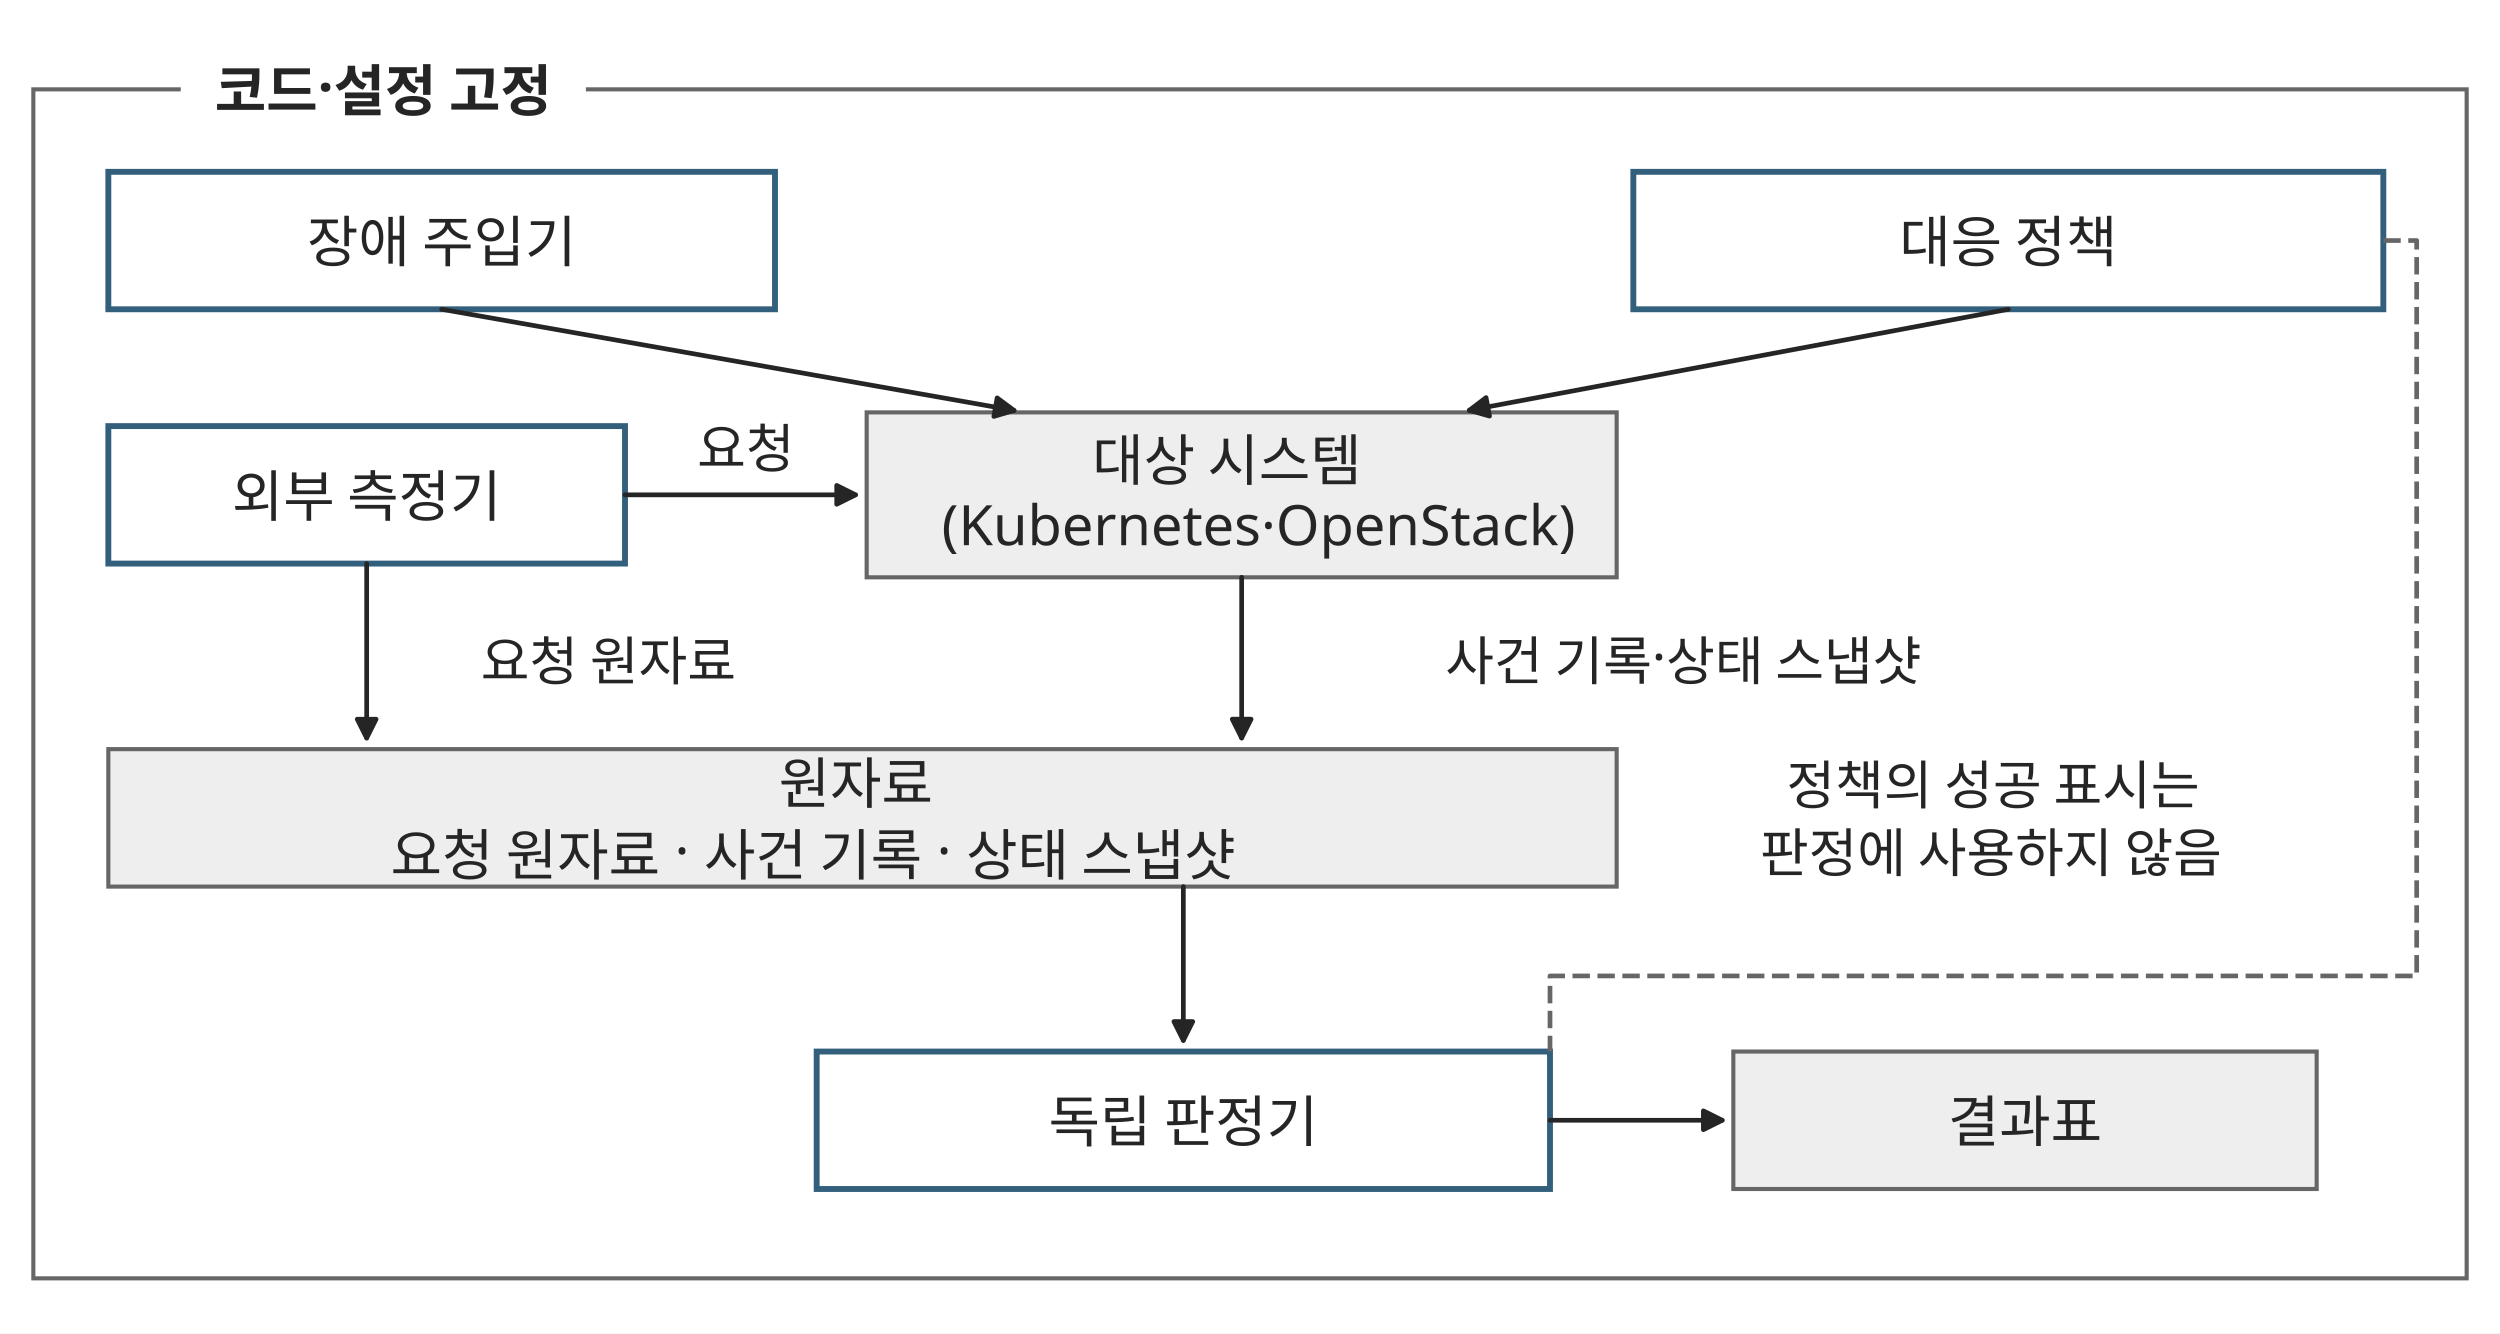
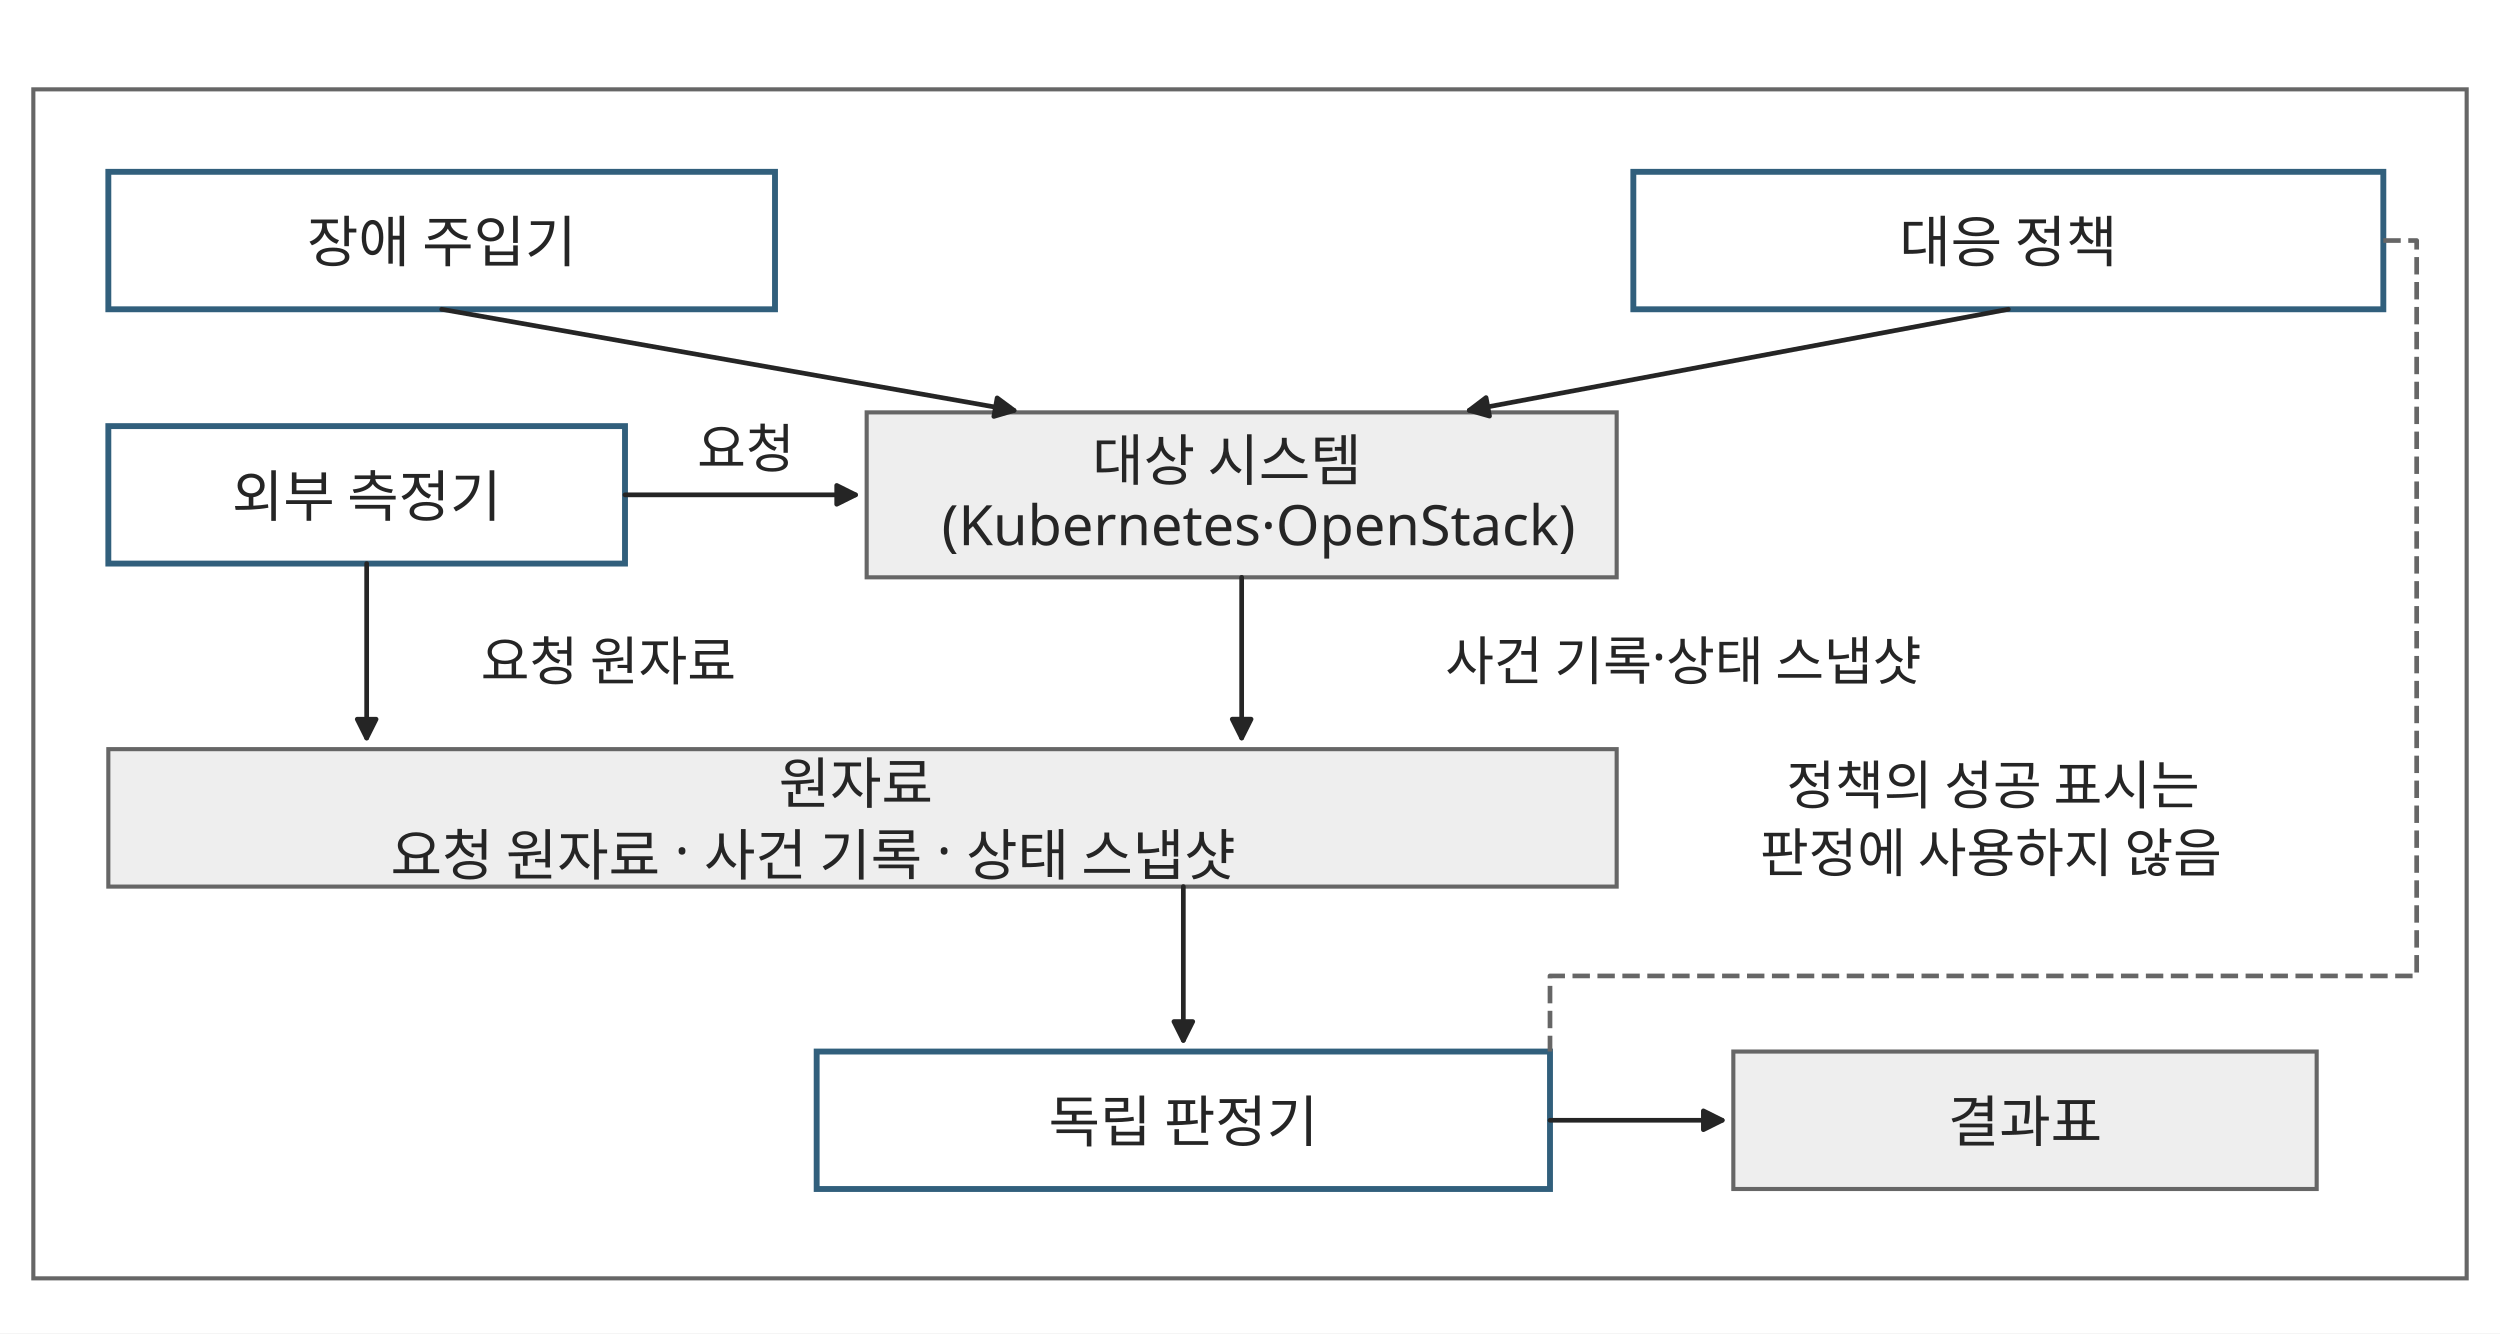
<svg xmlns="http://www.w3.org/2000/svg" width="425.197pt" height="226.772pt" viewBox="0 0 425.197 226.772" version="1.1">
  <defs>
    <style type="text/css">*{stroke-linejoin: round; stroke-linecap: butt}</style>
  </defs>
  <g id="figure_1">
    <g id="patch_1">
      <path d="M 0 226.772  L 425.197 226.772  L 425.197 0  L 0 0  z " style="fill: #ffffff" />
    </g>
    <g id="axes_1">
      <g id="patch_2">
-         <path d="M 5.669 15.196  L 419.528 15.196  L 419.528 217.42  L 5.669 217.42  z " clip-path="url(#p58944f7a2d)" style="fill: #ffffff; stroke: #666666; stroke-width: 0.7; stroke-linejoin: miter" />
+         <path d="M 5.669 15.196  L 419.528 15.196  L 419.528 217.42  L 5.669 217.42  z " clip-path="url(#p164e1bfa5c)" style="fill: #ffffff; stroke: #666666; stroke-width: 0.7; stroke-linejoin: miter" />
      </g>
      <g id="patch_3">
-         <path d="M 18.425 29.223  L 131.811 29.223  L 131.811 52.602  L 18.425 52.602  z " clip-path="url(#p58944f7a2d)" style="fill: #ffffff; stroke: #315f7c; stroke-linejoin: miter" />
+         <path d="M 18.425 29.223  L 131.811 29.223  L 131.811 52.602  L 18.425 52.602  z " clip-path="url(#p164e1bfa5c)" style="fill: #ffffff; stroke: #315f7c; stroke-linejoin: miter" />
      </g>
      <g id="patch_4">
-         <path d="M 277.795 29.223  L 405.354 29.223  L 405.354 52.602  L 277.795 52.602  z " clip-path="url(#p58944f7a2d)" style="fill: #ffffff; stroke: #315f7c; stroke-linejoin: miter" />
+         <path d="M 277.795 29.223  L 405.354 29.223  L 405.354 52.602  L 277.795 52.602  z " clip-path="url(#p164e1bfa5c)" style="fill: #ffffff; stroke: #315f7c; stroke-linejoin: miter" />
      </g>
      <g id="patch_5">
-         <path d="M 147.402 70.136  L 274.961 70.136  L 274.961 98.19  L 147.402 98.19  z " clip-path="url(#p58944f7a2d)" style="fill: #eeeeee; stroke: #666666; stroke-width: 0.7; stroke-linejoin: miter" />
+         <path d="M 147.402 70.136  L 274.961 70.136  L 274.961 98.19  L 147.402 98.19  z " clip-path="url(#p164e1bfa5c)" style="fill: #eeeeee; stroke: #666666; stroke-width: 0.7; stroke-linejoin: miter" />
      </g>
      <g id="patch_6">
-         <path d="M 75.118 52.602  Q 124.232 61.282 172.466 69.806  " clip-path="url(#p58944f7a2d)" style="fill: none; stroke: #252525; stroke-width: 0.8; stroke-linecap: round" />
-         <path d="M 169.593 67.674  L 172.466 69.806  L 169.036 70.825  z " clip-path="url(#p58944f7a2d)" style="fill: #252525; stroke: #252525; stroke-width: 0.8; stroke-linecap: round" />
+         <path d="M 75.118 52.602  Q 124.232 61.282 172.466 69.806  " clip-path="url(#p164e1bfa5c)" style="fill: none; stroke: #252525; stroke-width: 0.8; stroke-linecap: round" />
+         <path d="M 169.593 67.674  L 172.466 69.806  L 169.036 70.825  z " clip-path="url(#p164e1bfa5c)" style="fill: #252525; stroke: #252525; stroke-width: 0.8; stroke-linecap: round" />
      </g>
      <g id="patch_7">
-         <path d="M 341.575 52.602  Q 295.296 61.276 249.895 69.786  " clip-path="url(#p58944f7a2d)" style="fill: none; stroke: #252525; stroke-width: 0.8; stroke-linecap: round" />
-         <path d="M 253.335 70.769  L 249.895 69.786  L 252.746 67.624  z " clip-path="url(#p58944f7a2d)" style="fill: #252525; stroke: #252525; stroke-width: 0.8; stroke-linecap: round" />
+         <path d="M 341.575 52.602  Q 295.296 61.276 249.895 69.786  " clip-path="url(#p164e1bfa5c)" style="fill: none; stroke: #252525; stroke-width: 0.8; stroke-linecap: round" />
+         <path d="M 253.335 70.769  L 249.895 69.786  L 252.746 67.624  z " clip-path="url(#p164e1bfa5c)" style="fill: #252525; stroke: #252525; stroke-width: 0.8; stroke-linecap: round" />
      </g>
      <g id="patch_8">
-         <path d="M 18.425 72.473  L 106.299 72.473  L 106.299 95.852  L 18.425 95.852  z " clip-path="url(#p58944f7a2d)" style="fill: #ffffff; stroke: #315f7c; stroke-linejoin: miter" />
+         <path d="M 18.425 72.473  L 106.299 72.473  L 106.299 95.852  L 18.425 95.852  z " clip-path="url(#p164e1bfa5c)" style="fill: #ffffff; stroke: #315f7c; stroke-linejoin: miter" />
      </g>
      <g id="patch_9">
-         <path d="M 106.299 84.163  Q 126.35 84.163 145.506 84.163  " clip-path="url(#p58944f7a2d)" style="fill: none; stroke: #252525; stroke-width: 0.8; stroke-linecap: round" />
-         <path d="M 142.306 82.563  L 145.506 84.163  L 142.306 85.763  z " clip-path="url(#p58944f7a2d)" style="fill: #252525; stroke: #252525; stroke-width: 0.8; stroke-linecap: round" />
+         <path d="M 106.299 84.163  Q 126.35 84.163 145.506 84.163  " clip-path="url(#p164e1bfa5c)" style="fill: none; stroke: #252525; stroke-width: 0.8; stroke-linecap: round" />
+         <path d="M 142.306 82.563  L 145.506 84.163  L 142.306 85.763  z " clip-path="url(#p164e1bfa5c)" style="fill: #252525; stroke: #252525; stroke-width: 0.8; stroke-linecap: round" />
      </g>
      <g id="patch_10">
-         <path d="M 18.425 127.413  L 274.961 127.413  L 274.961 150.791  L 18.425 150.791  z " clip-path="url(#p58944f7a2d)" style="fill: #eeeeee; stroke: #666666; stroke-width: 0.7; stroke-linejoin: miter" />
+         <path d="M 18.425 127.413  L 274.961 127.413  L 274.961 150.791  L 18.425 150.791  z " clip-path="url(#p164e1bfa5c)" style="fill: #eeeeee; stroke: #666666; stroke-width: 0.7; stroke-linejoin: miter" />
      </g>
      <g id="patch_11">
-         <path d="M 62.362 95.852  Q 62.362 111.134 62.362 125.521  " clip-path="url(#p58944f7a2d)" style="fill: none; stroke: #252525; stroke-width: 0.8; stroke-linecap: round" />
-         <path d="M 63.962 122.321  L 62.362 125.521  L 60.762 122.321  z " clip-path="url(#p58944f7a2d)" style="fill: #252525; stroke: #252525; stroke-width: 0.8; stroke-linecap: round" />
+         <path d="M 62.362 95.852  Q 62.362 111.134 62.362 125.521  " clip-path="url(#p164e1bfa5c)" style="fill: none; stroke: #252525; stroke-width: 0.8; stroke-linecap: round" />
+         <path d="M 63.962 122.321  L 62.362 125.521  L 60.762 122.321  z " clip-path="url(#p164e1bfa5c)" style="fill: #252525; stroke: #252525; stroke-width: 0.8; stroke-linecap: round" />
      </g>
      <g id="patch_12">
-         <path d="M 211.181 98.19  Q 211.181 112.3 211.181 125.516  " clip-path="url(#p58944f7a2d)" style="fill: none; stroke: #252525; stroke-width: 0.8; stroke-linecap: round" />
-         <path d="M 212.781 122.316  L 211.181 125.516  L 209.581 122.316  z " clip-path="url(#p58944f7a2d)" style="fill: #252525; stroke: #252525; stroke-width: 0.8; stroke-linecap: round" />
+         <path d="M 211.181 98.19  Q 211.181 112.3 211.181 125.516  " clip-path="url(#p164e1bfa5c)" style="fill: none; stroke: #252525; stroke-width: 0.8; stroke-linecap: round" />
+         <path d="M 212.781 122.316  L 211.181 125.516  L 209.581 122.316  z " clip-path="url(#p164e1bfa5c)" style="fill: #252525; stroke: #252525; stroke-width: 0.8; stroke-linecap: round" />
      </g>
      <g id="patch_13">
-         <path d="M 138.898 178.846  L 263.622 178.846  L 263.622 202.224  L 138.898 202.224  z " clip-path="url(#p58944f7a2d)" style="fill: #ffffff; stroke: #315f7c; stroke-linejoin: miter" />
+         <path d="M 138.898 178.846  L 263.622 178.846  L 263.622 202.224  L 138.898 202.224  z " clip-path="url(#p164e1bfa5c)" style="fill: #ffffff; stroke: #315f7c; stroke-linejoin: miter" />
      </g>
      <g id="patch_14">
-         <path d="M 294.803 178.846  L 394.016 178.846  L 394.016 202.224  L 294.803 202.224  z " clip-path="url(#p58944f7a2d)" style="fill: #eeeeee; stroke: #666666; stroke-width: 0.7; stroke-linejoin: miter" />
+         <path d="M 294.803 178.846  L 394.016 178.846  L 394.016 202.224  L 294.803 202.224  z " clip-path="url(#p164e1bfa5c)" style="fill: #eeeeee; stroke: #666666; stroke-width: 0.7; stroke-linejoin: miter" />
      </g>
      <g id="patch_15">
-         <path d="M 201.26 150.791  Q 201.26 164.317 201.26 176.948  " clip-path="url(#p58944f7a2d)" style="fill: none; stroke: #252525; stroke-width: 0.8; stroke-linecap: round" />
-         <path d="M 202.86 173.748  L 201.26 176.948  L 199.66 173.748  z " clip-path="url(#p58944f7a2d)" style="fill: #252525; stroke: #252525; stroke-width: 0.8; stroke-linecap: round" />
+         <path d="M 201.26 150.791  Q 201.26 164.317 201.26 176.948  " clip-path="url(#p164e1bfa5c)" style="fill: none; stroke: #252525; stroke-width: 0.8; stroke-linecap: round" />
+         <path d="M 202.86 173.748  L 201.26 176.948  L 199.66 173.748  z " clip-path="url(#p164e1bfa5c)" style="fill: #252525; stroke: #252525; stroke-width: 0.8; stroke-linecap: round" />
      </g>
      <g id="patch_16">
-         <path d="M 263.622 190.535  Q 278.712 190.535 292.908 190.535  " clip-path="url(#p58944f7a2d)" style="fill: none; stroke: #252525; stroke-width: 0.8; stroke-linecap: round" />
-         <path d="M 289.708 188.935  L 292.908 190.535  L 289.708 192.135  z " clip-path="url(#p58944f7a2d)" style="fill: #252525; stroke: #252525; stroke-width: 0.8; stroke-linecap: round" />
+         <path d="M 263.622 190.535  Q 278.712 190.535 292.908 190.535  " clip-path="url(#p164e1bfa5c)" style="fill: none; stroke: #252525; stroke-width: 0.8; stroke-linecap: round" />
+         <path d="M 289.708 188.935  L 292.908 190.535  L 289.708 192.135  z " clip-path="url(#p164e1bfa5c)" style="fill: #252525; stroke: #252525; stroke-width: 0.8; stroke-linecap: round" />
      </g>
      <g id="line2d_1">
-         <path d="M 405.354 40.912  L 411.024 40.912  L 411.024 165.987  L 263.622 165.987  L 263.622 178.846  " clip-path="url(#p58944f7a2d)" style="fill: none; stroke-dasharray: 2.96,1.28; stroke-dashoffset: 0; stroke: #666666; stroke-width: 0.8" />
+         <path d="M 405.354 40.912  L 411.024 40.912  L 411.024 165.987  L 263.622 165.987  L 263.622 178.846  " clip-path="url(#p164e1bfa5c)" style="fill: none; stroke-dasharray: 2.96,1.28; stroke-dashoffset: 0; stroke: #666666; stroke-width: 0.8" />
      </g>
      <g id="text_1">
-         <g id="patch_17">
-           <path d="M 30.744 24.316  L 99.65 24.316  L 99.65 6.076  L 30.744 6.076  z " style="fill: #ffffff" />
-         </g>
-         <text style="font-weight: 700; font-size: 9.5px; font-family: 'Malgun Gothic'; text-anchor: middle; fill: #252525" x="65.197" y="18.854" transform="rotate(-0 65.19685 18.85354)">코드·설정 고정</text>
+         <text style="font-size: 9.5px; font-family: 'Malgun Gothic'; text-anchor: middle; fill: #252525" x="75.118" y="44.551" transform="rotate(-0 75.11811 44.55136)">장애 주입기</text>
      </g>
      <g id="text_2">
-         <text style="font-size: 9.5px; font-family: 'Malgun Gothic'; text-anchor: middle; fill: #252525" x="75.118" y="44.551" transform="rotate(-0 75.11811 44.55136)">장애 주입기</text>
+         <text style="font-size: 9.5px; font-family: 'Malgun Gothic'; text-anchor: middle; fill: #252525" x="341.575" y="44.551" transform="rotate(-0 341.5748 44.55136)">대응 정책</text>
      </g>
      <g id="text_3">
-         <text style="font-size: 9.5px; font-family: 'Malgun Gothic'; text-anchor: middle; fill: #252525" x="341.575" y="44.551" transform="rotate(-0 341.5748 44.55136)">대응 정책</text>
-       </g>
-       <g id="text_4">
        <text style="font-size: 9.5px; font-family: 'Malgun Gothic'; fill: #252525" transform="translate(185.7612 81.72162)">대상 시스템</text>
        <text style="font-size: 9.5px; font-family: 'Malgun Gothic'; fill: #252525" transform="translate(160.1616 92.72603)">(Kubernetes·OpenStack)</text>
      </g>
-       <g id="text_5">
+       <g id="text_4">
        <text style="font-size: 9.5px; font-family: 'Malgun Gothic'; text-anchor: middle; fill: #252525" x="62.362" y="87.839" transform="rotate(-0 62.36221 87.83873)">외부 측정기</text>
      </g>
-       <g id="text_6">
+       <g id="text_5">
        <text style="font-size: 9px; font-family: 'Malgun Gothic'; text-anchor: middle; fill: #252525" x="126.85" y="79.529" transform="rotate(-0 126.8504 79.52886)">요청</text>
      </g>
-       <g id="text_7">
+       <g id="text_6">
        <text style="font-size: 9.5px; font-family: 'Malgun Gothic'; fill: #252525" transform="translate(132.4429 136.6611)">원자료</text>
        <text style="font-size: 9.5px; font-family: 'Malgun Gothic'; fill: #252525" transform="translate(66.42534 148.8627)">요청 원자료 · 사건 기록 · 상태 스냅샷</text>
      </g>
-       <g id="text_8">
+       <g id="text_7">
        <text style="font-size: 9px; font-family: 'Malgun Gothic'; text-anchor: middle; fill: #252525" x="103.465" y="115.704" transform="rotate(-0 103.4646 115.7037)">요청 원자료</text>
      </g>
-       <g id="text_9">
+       <g id="text_8">
        <text style="font-size: 9px; font-family: 'Malgun Gothic'; text-anchor: middle; fill: #252525" x="286.299" y="115.664" transform="rotate(-0 286.2992 115.6643)">사건 기록·상태 스냅샷</text>
      </g>
-       <g id="text_10">
+       <g id="text_9">
        <text style="font-size: 9.5px; font-family: 'Malgun Gothic'; text-anchor: middle; fill: #252525" x="201.26" y="194.174" transform="rotate(-0 201.2598 194.1739)">독립 판정기</text>
      </g>
-       <g id="text_11">
+       <g id="text_10">
        <text style="font-size: 9.5px; font-family: 'Malgun Gothic'; text-anchor: middle; fill: #252525" x="344.409" y="194.174" transform="rotate(-0 344.4094 194.1739)">결과표</text>
      </g>
-       <g id="text_12">
+       <g id="text_11">
        <text style="font-size: 9px; font-family: 'Malgun Gothic'; fill: #252525" transform="translate(303.8281 136.7896)">정책의 성공 표시는</text>
        <text style="font-size: 9px; font-family: 'Malgun Gothic'; fill: #252525" transform="translate(299.3281 148.3096)">판정에 사용하지 않음</text>
      </g>
    </g>
  </g>
  <defs>
-     <clipPath id="p58944f7a2d">
+     <clipPath id="p164e1bfa5c">
      <rect x="0" y="0" width="425.197" height="226.772" />
    </clipPath>
  </defs>
</svg>
